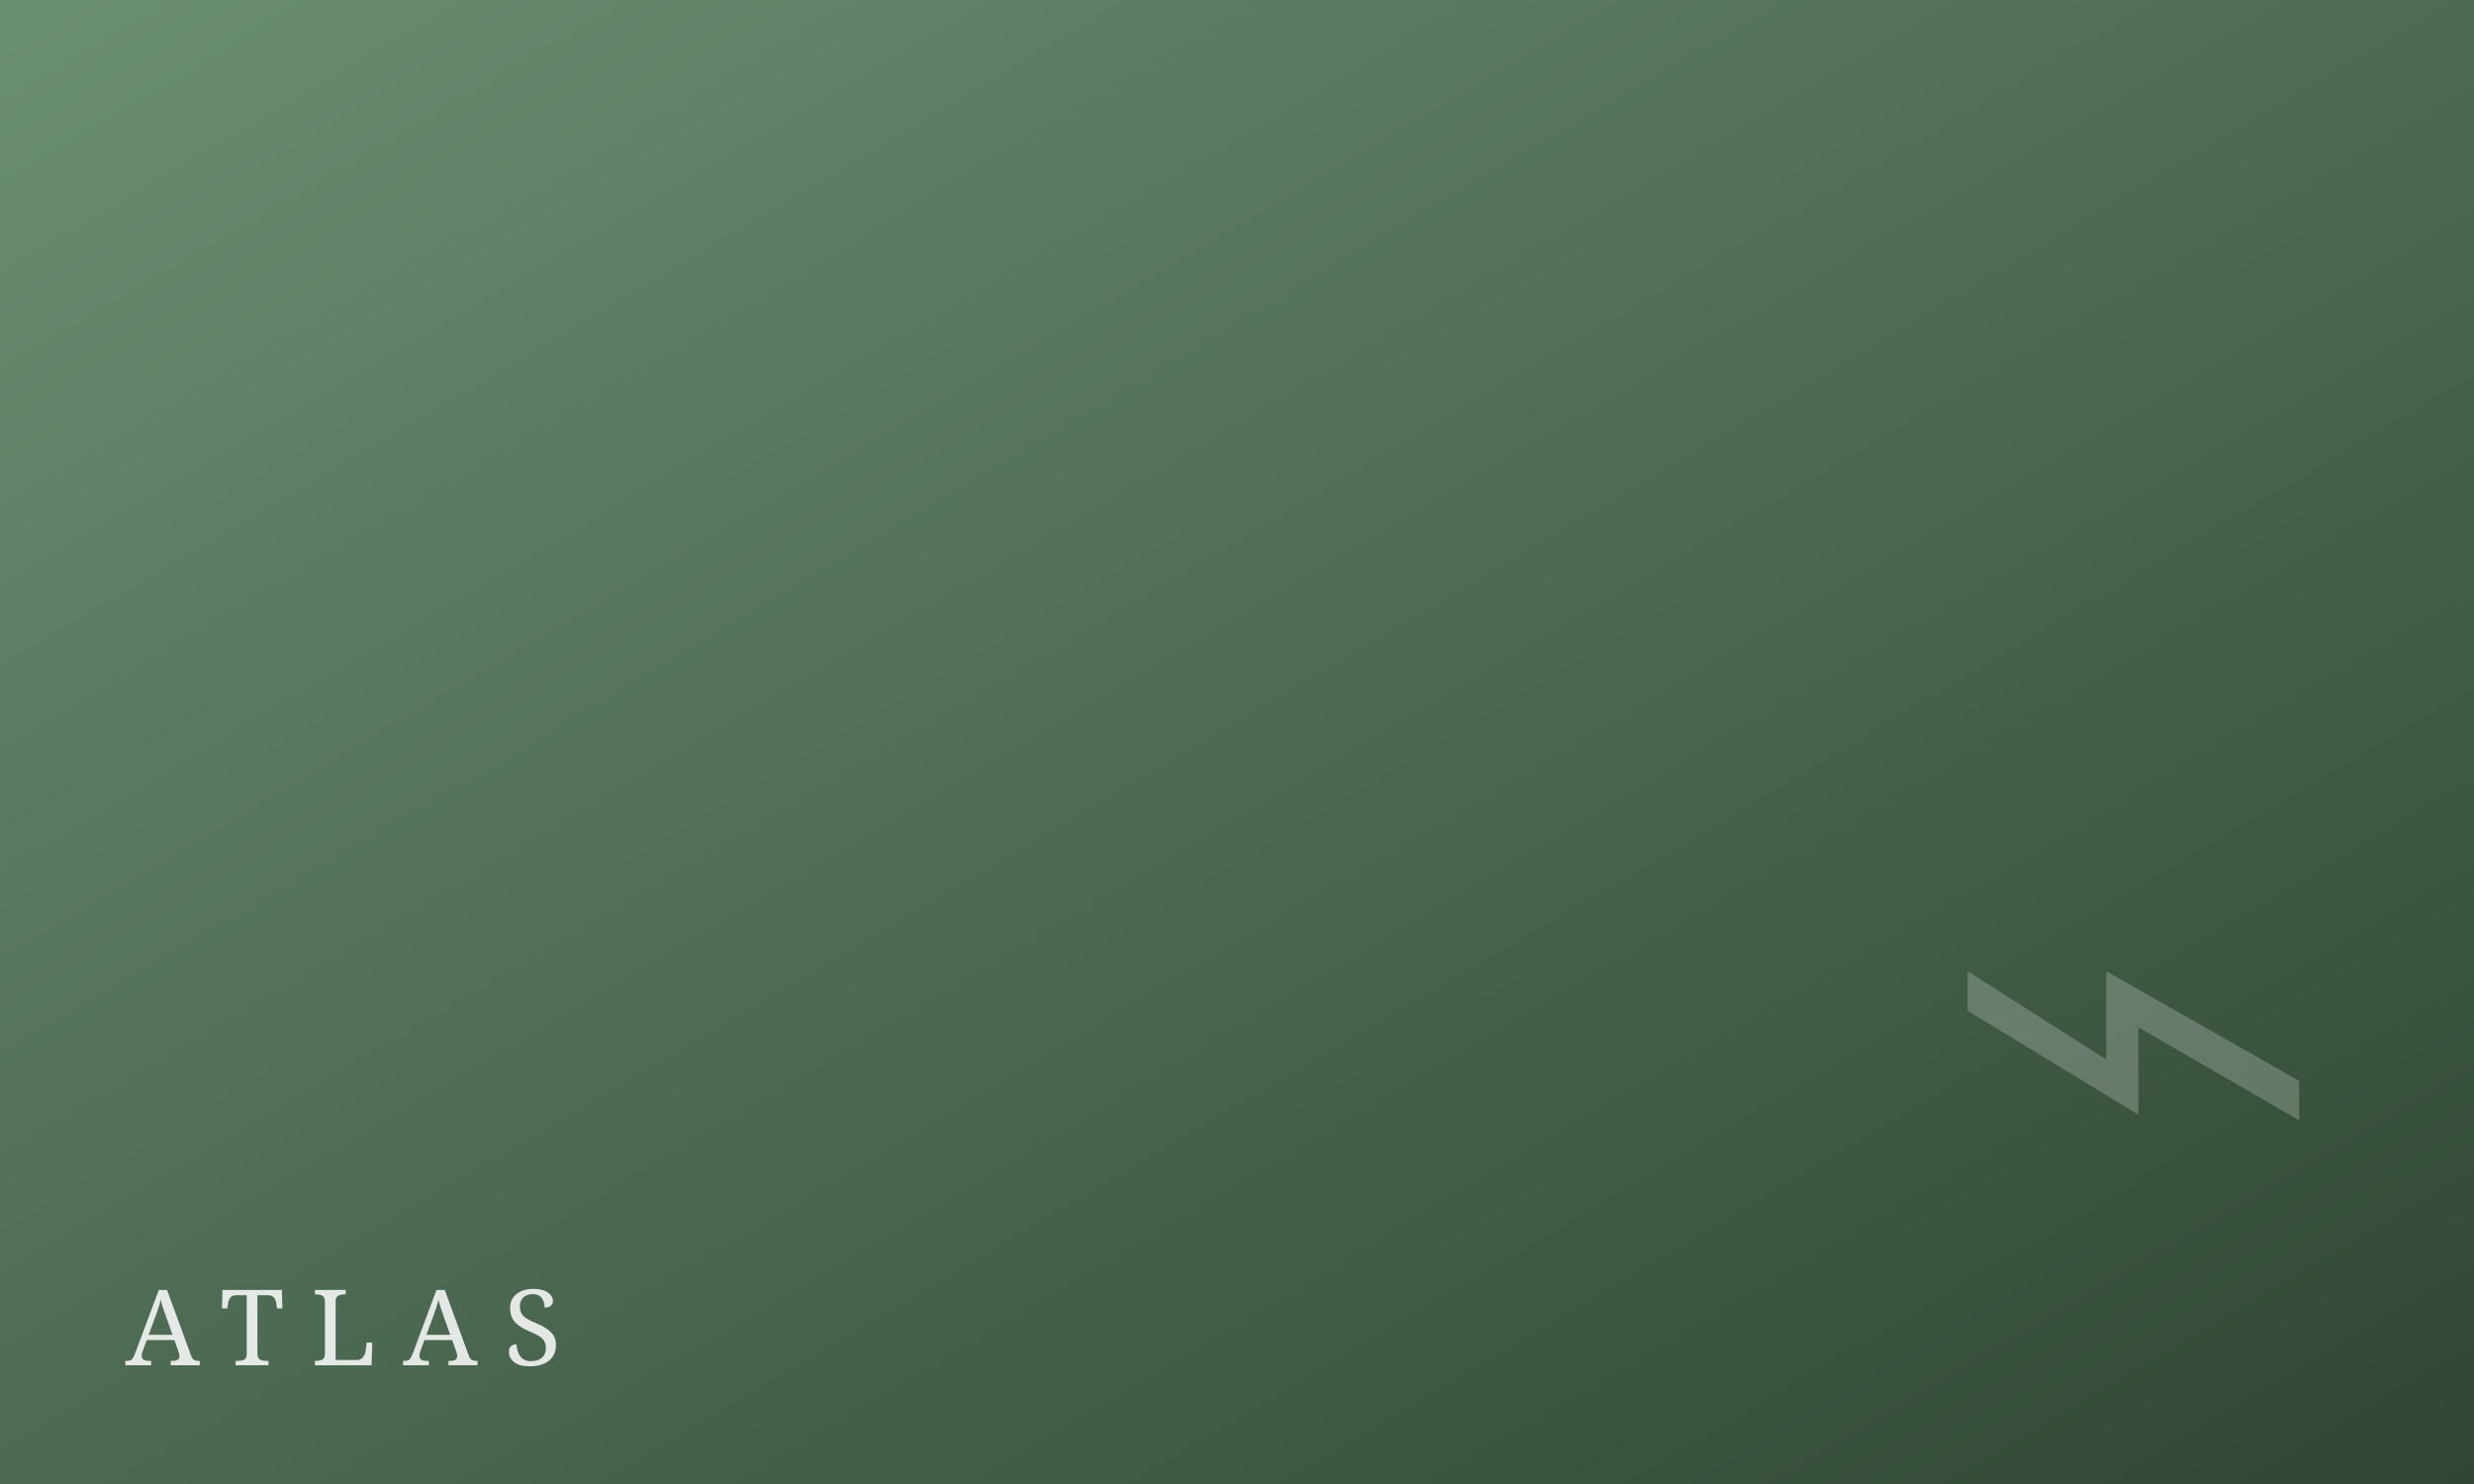
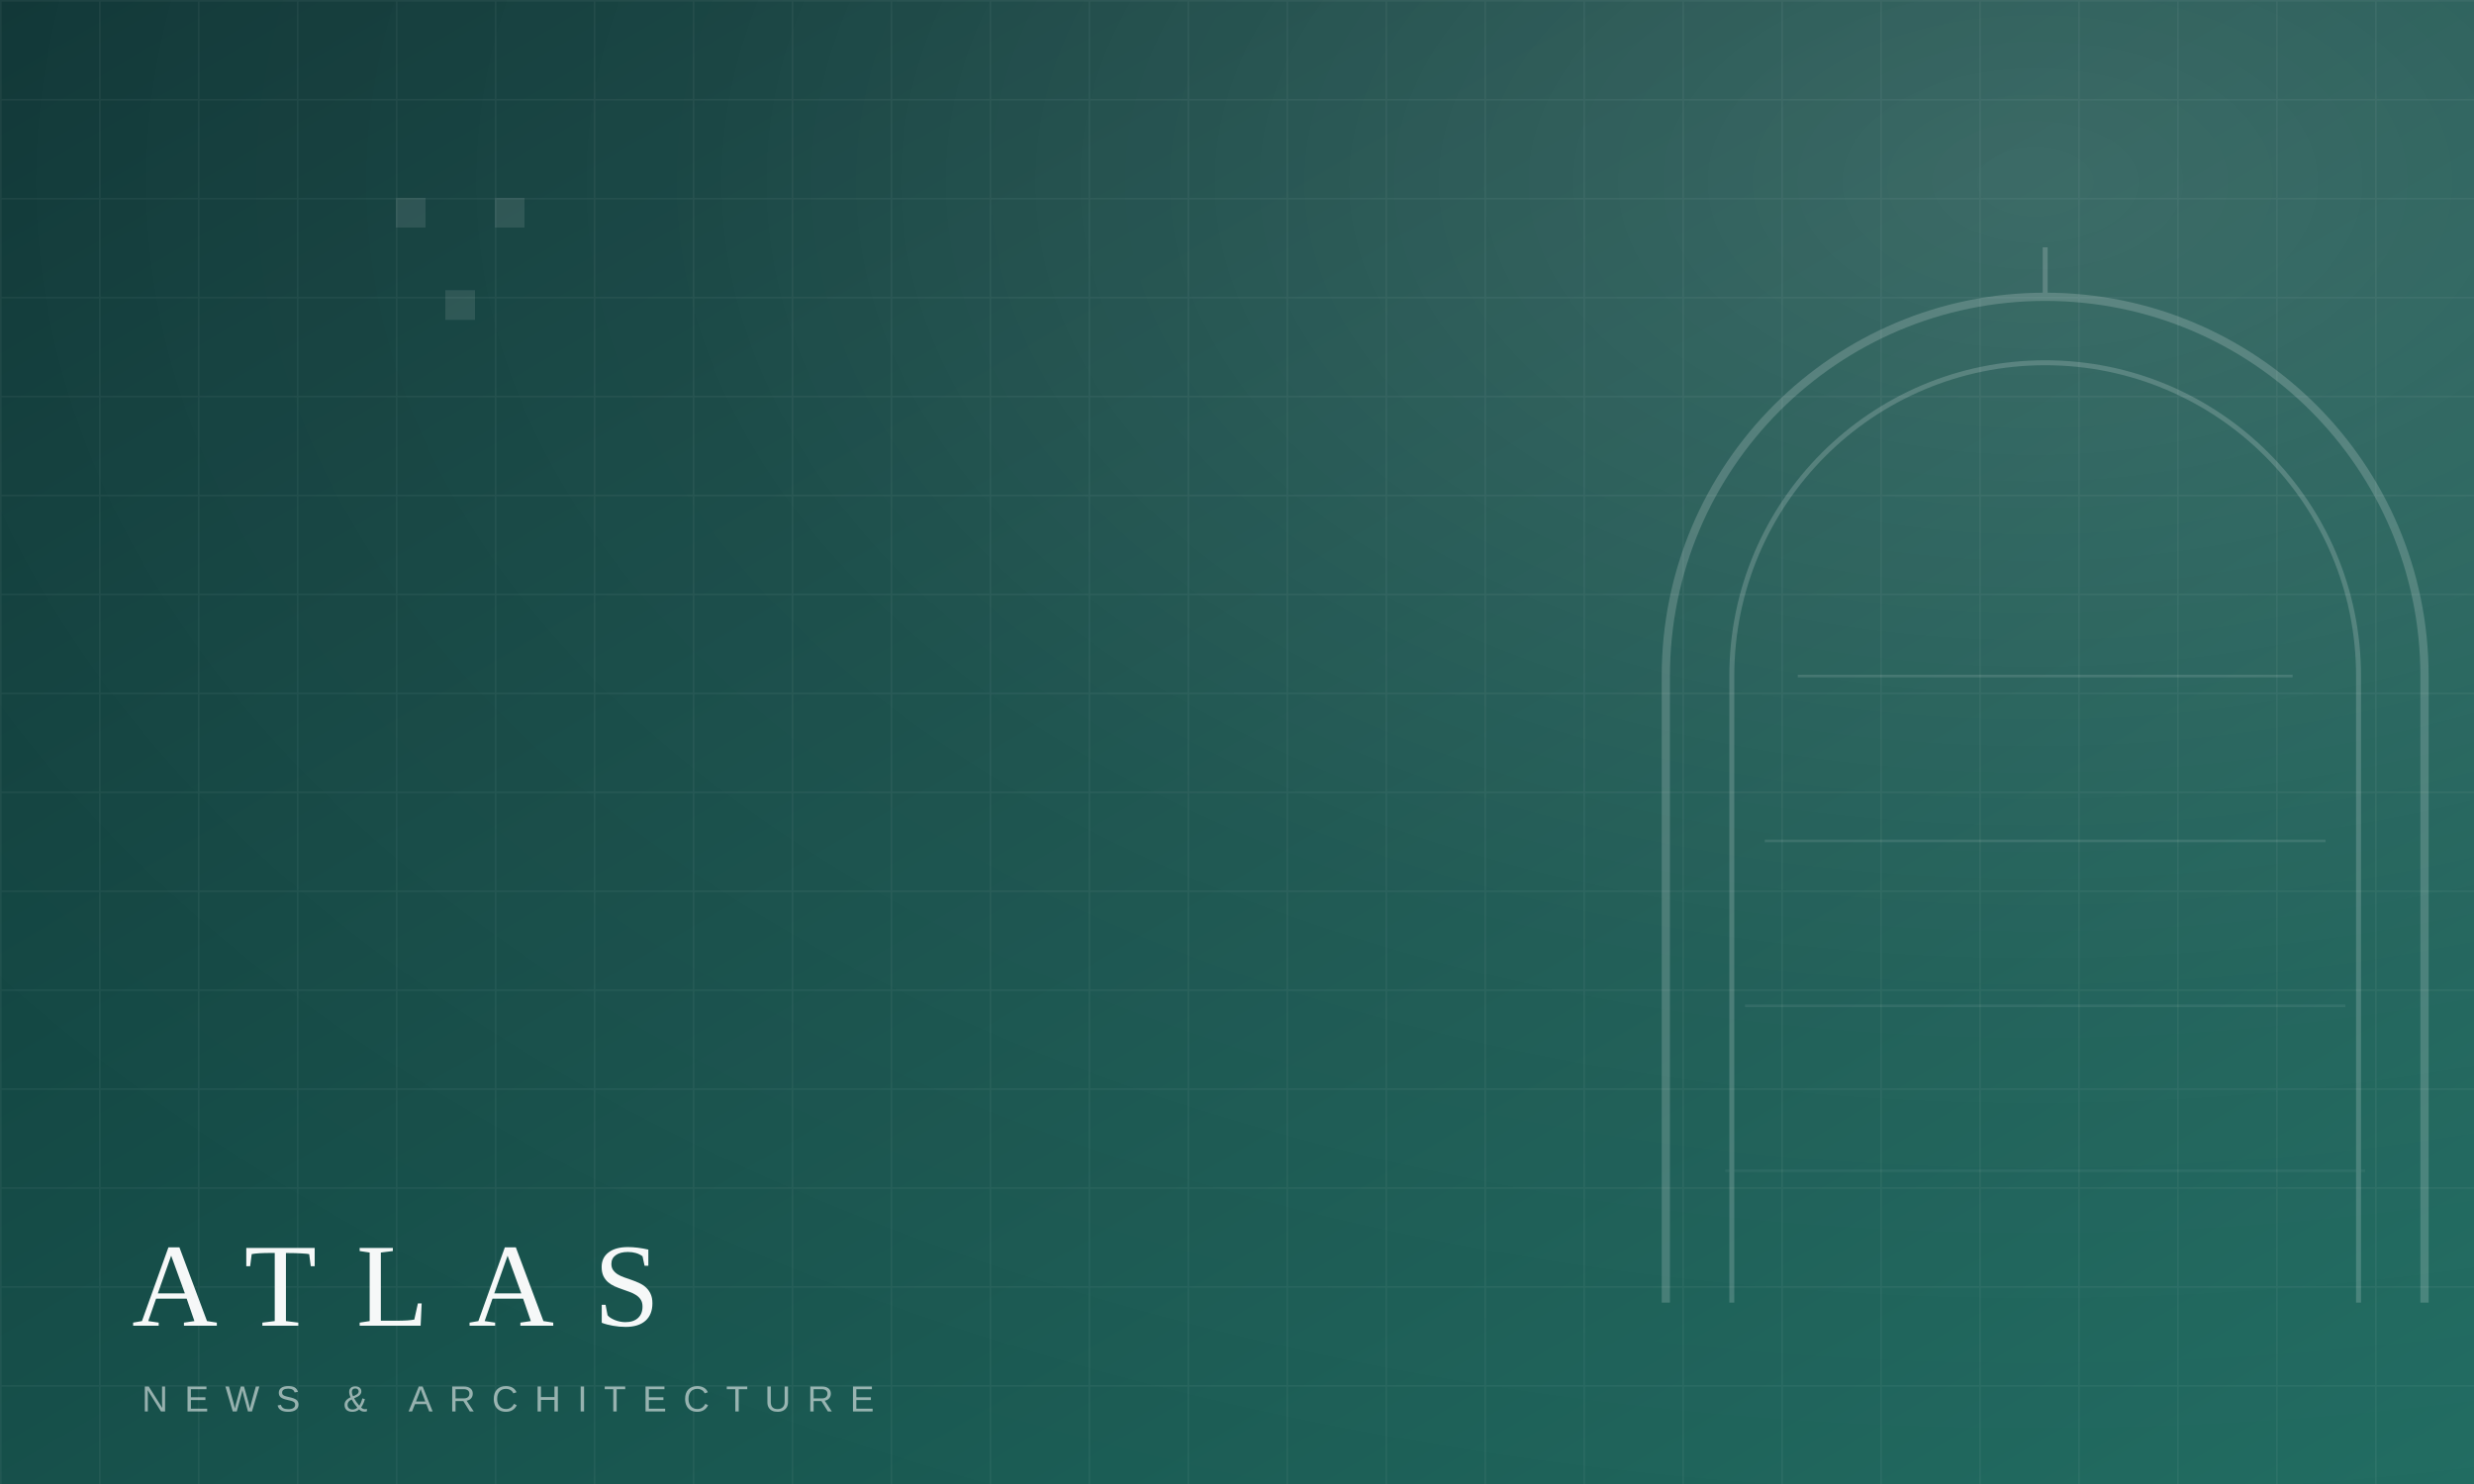
<svg xmlns="http://www.w3.org/2000/svg" width="750" height="450" viewBox="0 0 750 450">
  <defs>
    <linearGradient id="g" x1="0" y1="0" x2="1" y2="1">
-       <stop offset="0" stop-color="#6b8f71" />
-       <stop offset="1" stop-color="#2f4634" />
+       <stop offset="0" stop-color="#0e3535" />
+       <stop offset="1" stop-color="#1f6b60" />
    </linearGradient>
+     <radialGradient id="glow" cx="0.82" cy="0.12" r="1">
+       <stop offset="0" stop-color="rgba(255,255,255,0.16)" />
+       <stop offset="0.55" stop-color="rgba(255,255,255,0.04)" />
+       <stop offset="1" stop-color="rgba(255,255,255,0)" />
+     </radialGradient>
+     <pattern id="grid" width="30" height="30" patternUnits="userSpaceOnUse">
+       <path d="M30 0H0V30" fill="none" stroke="rgba(255,255,255,0.05)" stroke-width="1" />
+     </pattern>
  </defs>
  <rect width="750" height="450" fill="url(#g)" />
-   <text x="702" y="408" font-family="Georgia, serif" font-size="250" fill="rgba(255,255,255,0.22)" text-anchor="end">⌁</text>
-   <text x="38" y="414" font-family="Georgia, serif" font-size="32" fill="rgba(255,255,255,0.85)" letter-spacing="8">ATLAS</text>
+   <rect width="750" height="450" fill="url(#grid)" />
+   <rect width="750" height="450" fill="url(#glow)" />
+   <g transform="translate(505 55)" opacity="0.18">
+     <path d="M0 340 V150 a115 115 0 0 1 230 0 V340" fill="none" stroke="#ffffff" stroke-width="2.5" />
+     <path d="M20 340 V150 a95 95 0 0 1 190 0 V340" fill="none" stroke="#ffffff" stroke-width="1.5" />
+     <path d="M115 20 V35" stroke="#ffffff" stroke-width="1.5" />
+     <line x1="40" y1="150" x2="190" y2="150" stroke="#ffffff" stroke-width="0.8" opacity="0.7" />
+     <line x1="30" y1="200" x2="200" y2="200" stroke="#ffffff" stroke-width="0.8" opacity="0.55" />
+     <line x1="24" y1="250" x2="206" y2="250" stroke="#ffffff" stroke-width="0.8" opacity="0.4" />
+     <line x1="18" y1="300" x2="212" y2="300" stroke="#ffffff" stroke-width="0.8" opacity="0.25" />
+   </g>
+   <g fill="rgba(255,255,255,0.10)">
+     <rect x="120" y="60" width="9" height="9" />
+     <rect x="150" y="60" width="9" height="9" />
+     <rect x="135" y="88" width="9" height="9" />
+   </g>
+   <text x="40" y="402" font-family="Georgia, 'Times New Roman', serif" font-size="36" letter-spacing="12" fill="rgba(255,255,255,0.96)">ATLAS</text>
+   <text x="43" y="428" font-family="Arial, Helvetica, sans-serif" font-size="11" letter-spacing="5" fill="rgba(255,255,255,0.55)">NEWS &amp; ARCHITECTURE</text>
</svg>
